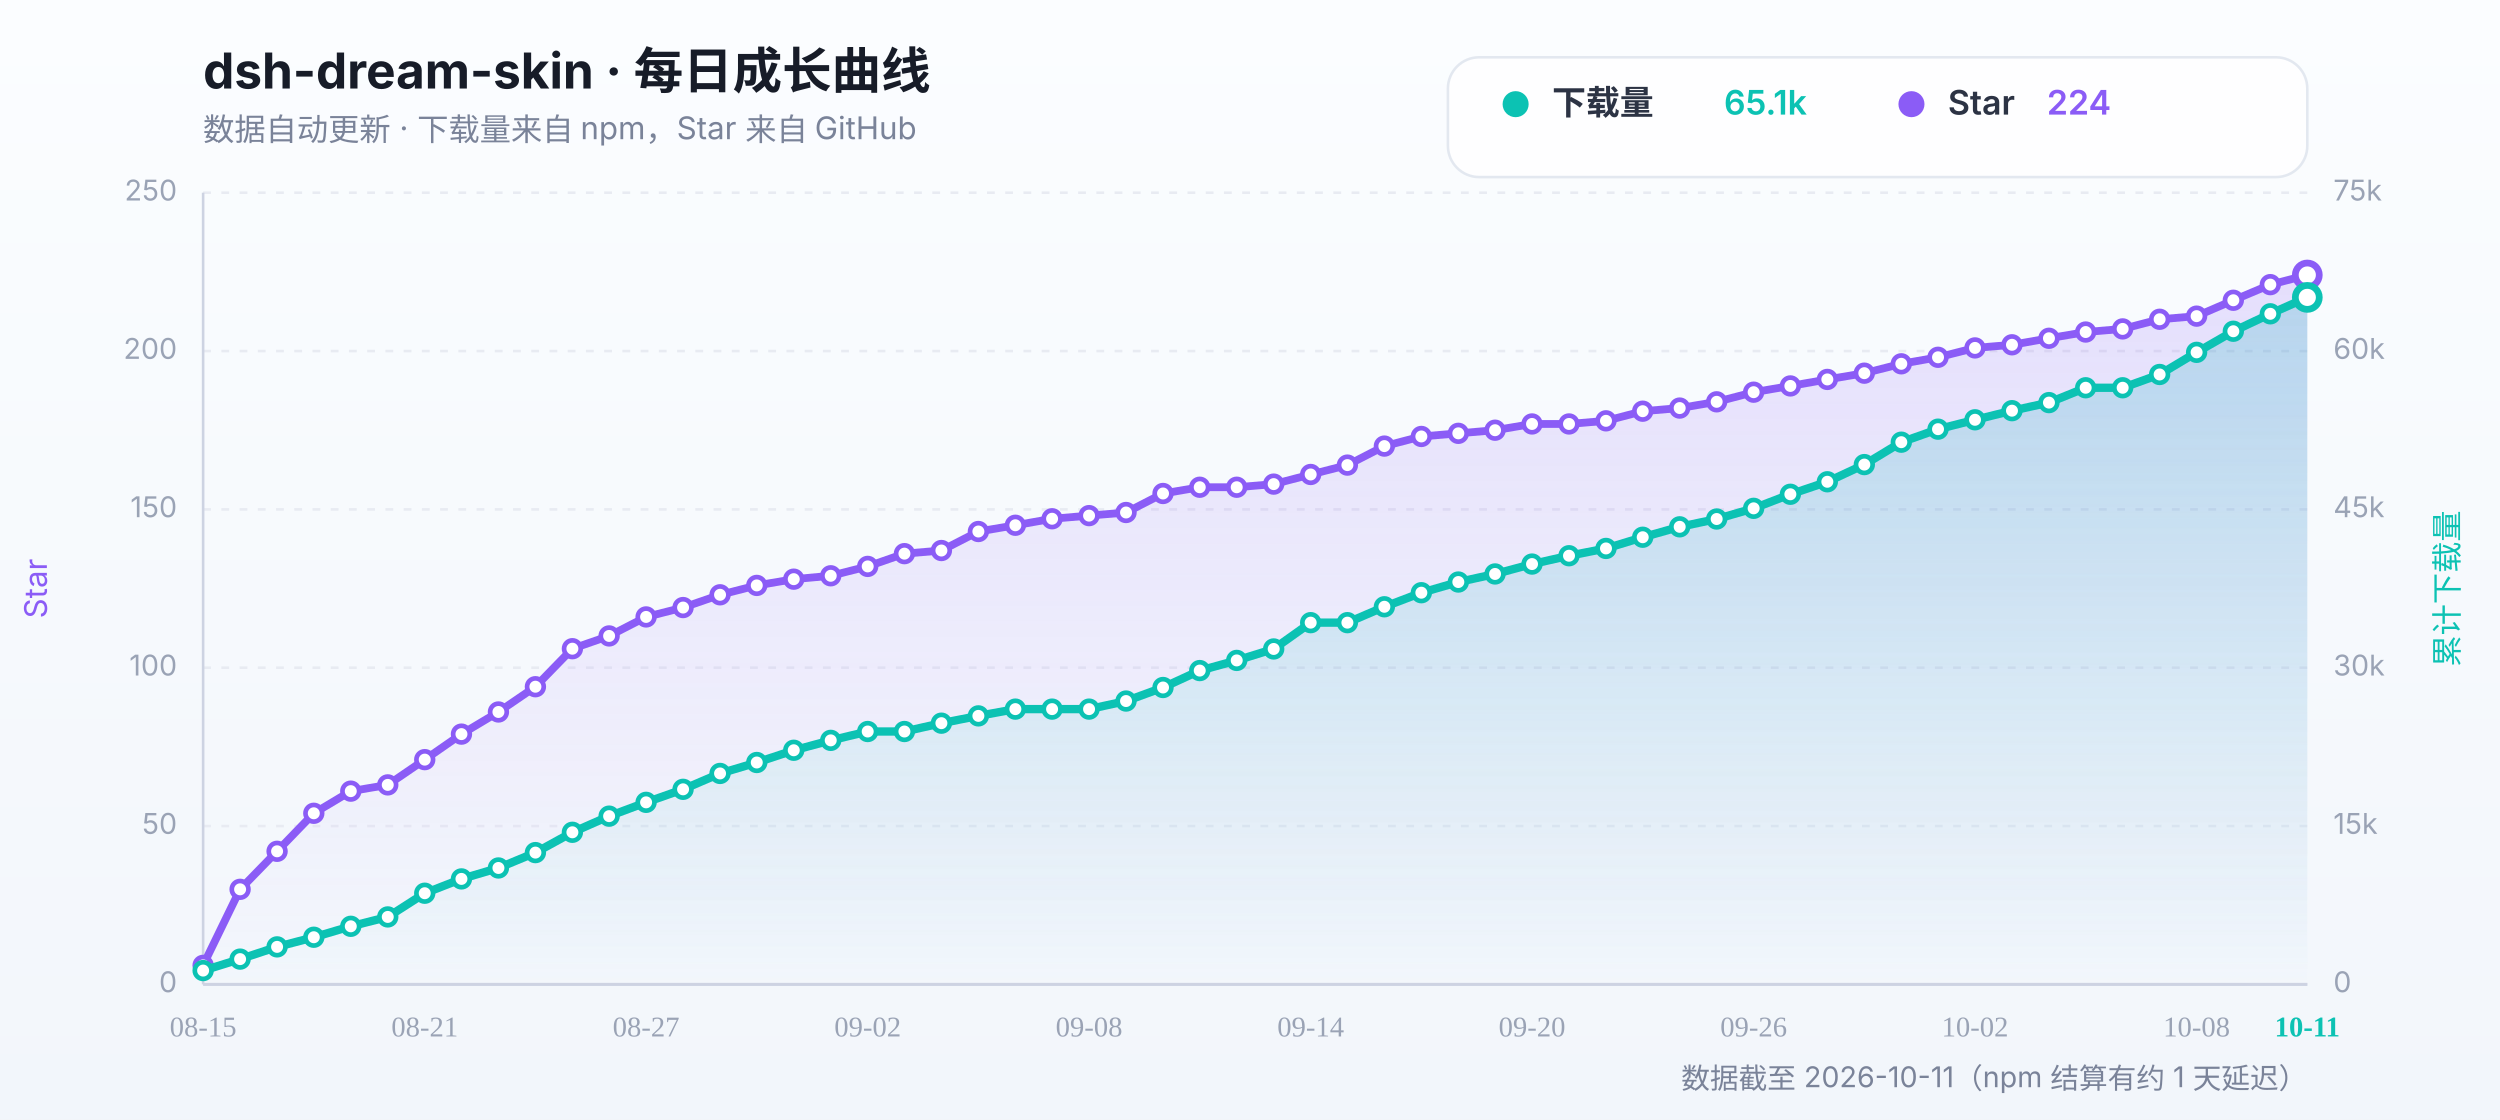
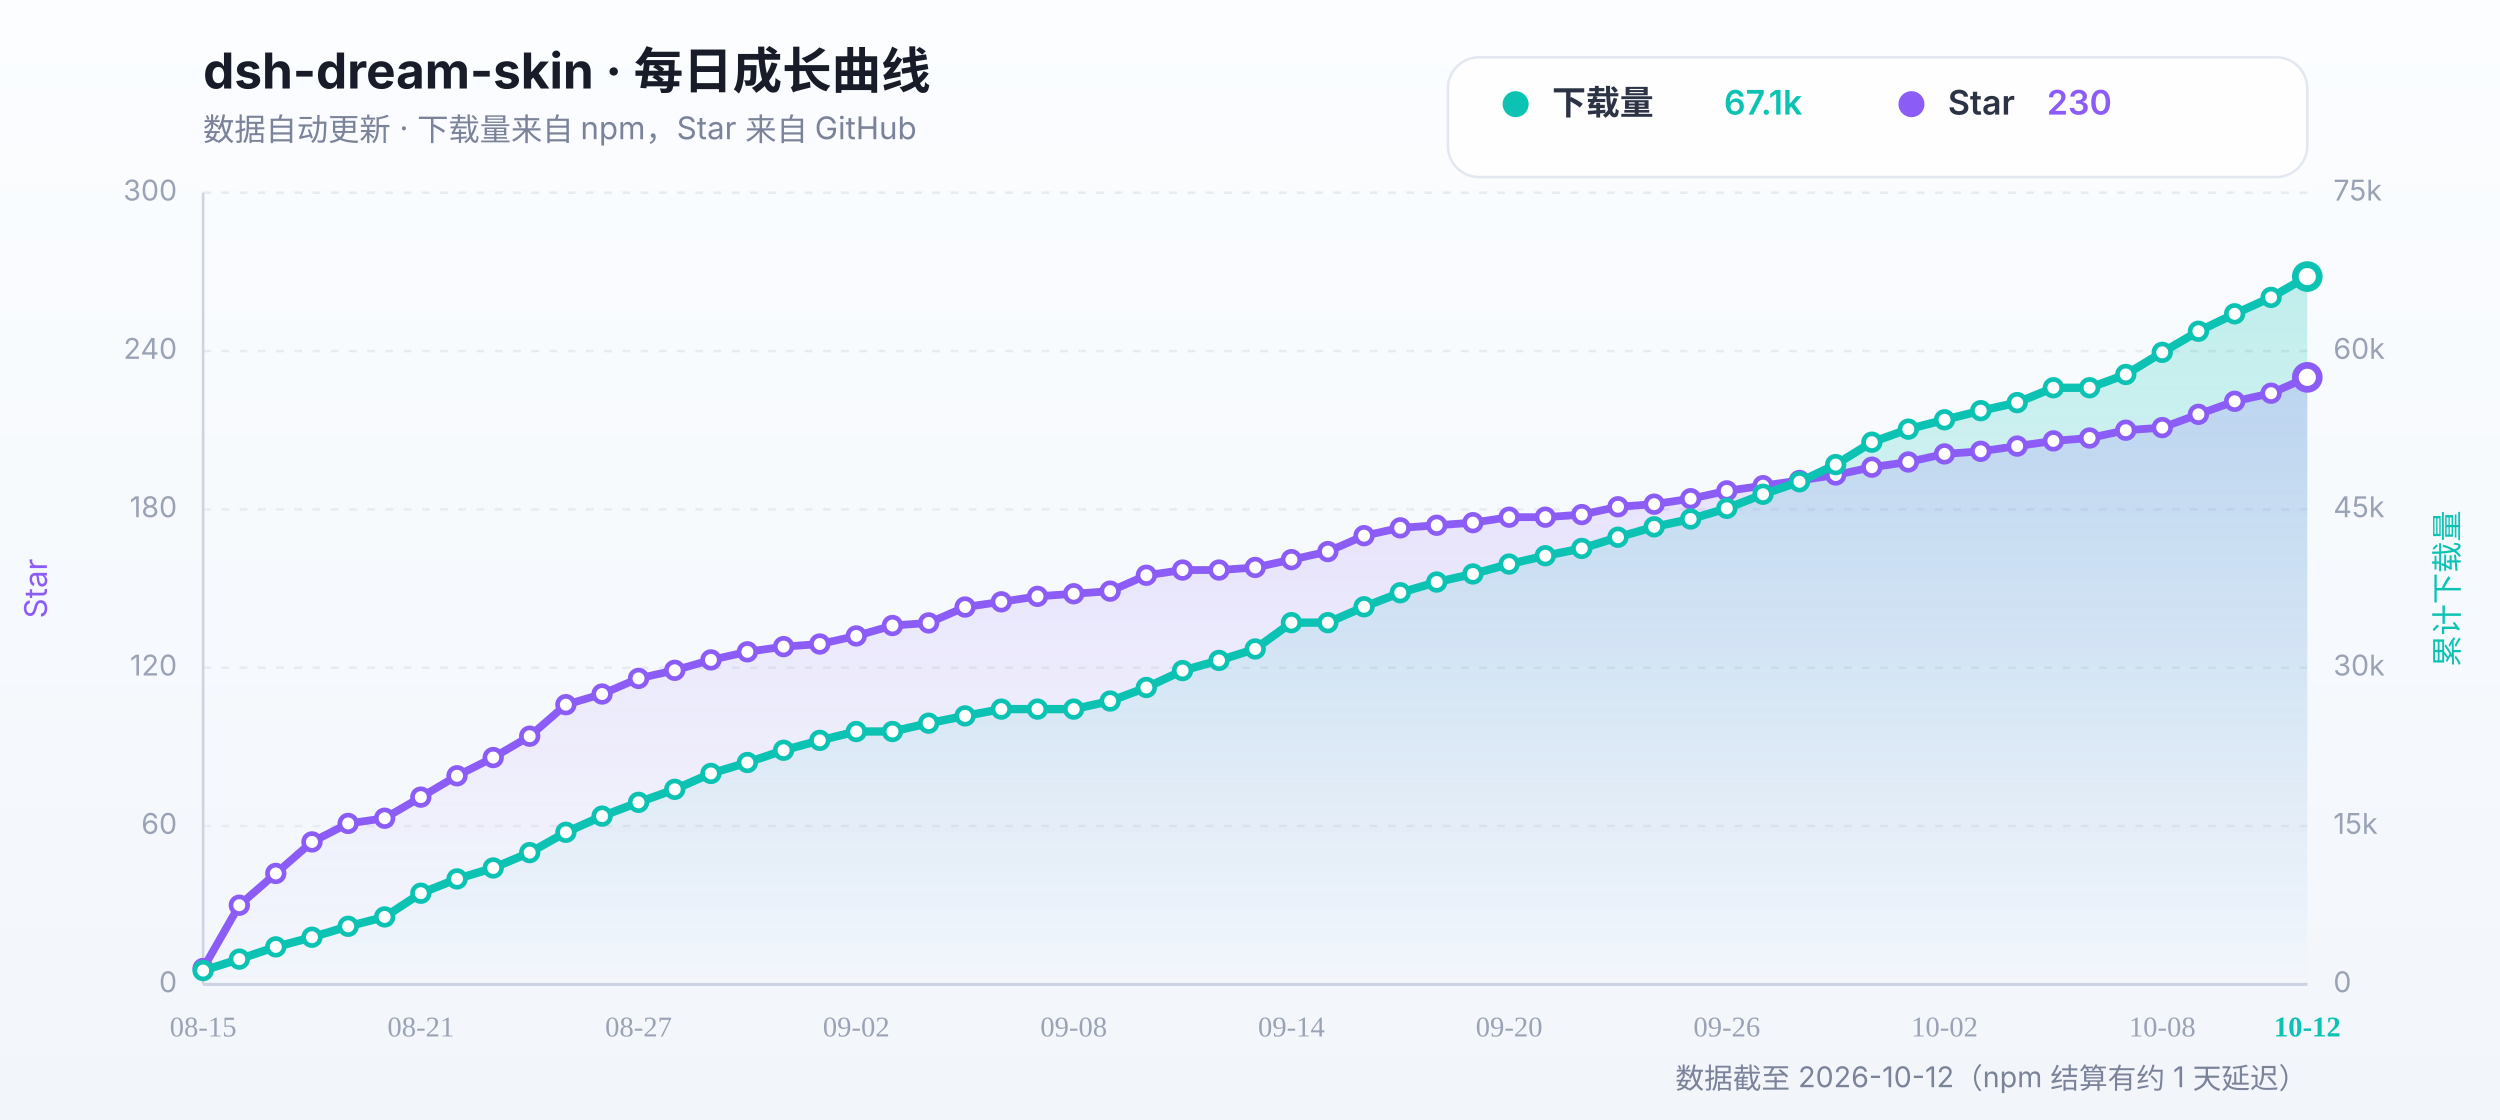
<svg xmlns="http://www.w3.org/2000/svg" width="960" height="430" viewBox="0 0 960 430" role="img" aria-label="dsh-dream-skin 每日 Star 与累计下载量双轴折线图">
  <defs>
    <linearGradient id="gradDl" x1="0" y1="0" x2="0" y2="1">
      <stop offset="0%" stop-color="#0cc2b3" stop-opacity="0.24" />
      <stop offset="100%" stop-color="#0cc2b3" stop-opacity="0" />
    </linearGradient>
    <linearGradient id="gradSt" x1="0" y1="0" x2="0" y2="1">
      <stop offset="0%" stop-color="#8b5cf6" stop-opacity="0.18" />
      <stop offset="100%" stop-color="#8b5cf6" stop-opacity="0" />
    </linearGradient>
    <linearGradient id="bgGrad" x1="0" y1="0" x2="0" y2="1">
      <stop offset="0%" stop-color="#fbfdff" />
      <stop offset="100%" stop-color="#f2f6fb" />
    </linearGradient>
  </defs>
  <rect width="960" height="430" fill="url(#bgGrad)" />
  <g font-family="system-ui,-apple-system,'Segoe UI',sans-serif">
    <text x="18" y="226" font-size="12" fill="#8b5cf6" transform="rotate(-90 18 226)" text-anchor="middle">Star</text>
    <text x="944" y="226" font-size="12" fill="#0cc2b3" transform="rotate(-90 944 226)" text-anchor="middle">累计下载量</text>
  </g>
  <text x="78" y="34" font-size="19" font-weight="700" fill="#171c28" font-family="system-ui,-apple-system,'Segoe UI',sans-serif">dsh-dream-skin · 每日成长曲线</text>
  <text x="78" y="54" font-size="12" fill="#7a8399" font-family="system-ui,-apple-system,'Segoe UI',sans-serif">数据自动更新 · 下载量来自 npm，Star 来自 GitHub</text>
  <g font-family="system-ui,-apple-system,'Segoe UI',sans-serif">
    <rect x="556" y="22" width="330" height="46" rx="12" fill="#ffffff" fill-opacity="0.72" stroke="#e3e8f0" stroke-width="1" />
    <circle cx="582" cy="40" r="5" fill="#0cc2b3" />
    <text x="596" y="44" font-size="13" font-weight="600" fill="#2c3344">下载量</text>
-     <text x="662" y="44" font-size="13" font-weight="600" fill="#0cc2b3">65.1k</text>
+     <text x="662" y="44" font-size="13" font-weight="600" fill="#0cc2b3">67.1k</text>
    <circle cx="734" cy="40" r="5" fill="#8b5cf6" />
    <text x="748" y="44" font-size="13" font-weight="600" fill="#2c3344">Star</text>
-     <text x="786" y="44" font-size="13" font-weight="600" fill="#8b5cf6">224</text>
+     <text x="786" y="44" font-size="13" font-weight="600" fill="#8b5cf6">230</text>
  </g>
  <line x1="78" y1="378.0" x2="886" y2="378.0" stroke="#d3d9e8" stroke-width="1.2" />
  <line x1="78" y1="317.2" x2="886" y2="317.2" stroke="#e8ebf2" stroke-width="1" stroke-dasharray="3 4" />
  <line x1="78" y1="256.4" x2="886" y2="256.4" stroke="#e8ebf2" stroke-width="1" stroke-dasharray="3 4" />
  <line x1="78" y1="195.6" x2="886" y2="195.6" stroke="#e8ebf2" stroke-width="1" stroke-dasharray="3 4" />
  <line x1="78" y1="134.8" x2="886" y2="134.8" stroke="#e8ebf2" stroke-width="1" stroke-dasharray="3 4" />
  <line x1="78" y1="74.0" x2="886" y2="74.0" stroke="#e8ebf2" stroke-width="1" stroke-dasharray="3 4" />
  <g font-family="system-ui,-apple-system,'Segoe UI',sans-serif">
    <text x="68" y="381.0" text-anchor="end" font-size="11" fill="#9aa3b5">0</text>
-     <text x="68" y="320.2" text-anchor="end" font-size="11" fill="#9aa3b5">50</text>
-     <text x="68" y="259.4" text-anchor="end" font-size="11" fill="#9aa3b5">100</text>
-     <text x="68" y="198.6" text-anchor="end" font-size="11" fill="#9aa3b5">150</text>
-     <text x="68" y="137.8" text-anchor="end" font-size="11" fill="#9aa3b5">200</text>
-     <text x="68" y="77.0" text-anchor="end" font-size="11" fill="#9aa3b5">250</text>
+     <text x="68" y="320.2" text-anchor="end" font-size="11" fill="#9aa3b5">60</text>
+     <text x="68" y="259.4" text-anchor="end" font-size="11" fill="#9aa3b5">120</text>
+     <text x="68" y="198.6" text-anchor="end" font-size="11" fill="#9aa3b5">180</text>
+     <text x="68" y="137.8" text-anchor="end" font-size="11" fill="#9aa3b5">240</text>
+     <text x="68" y="77.0" text-anchor="end" font-size="11" fill="#9aa3b5">300</text>
    <text x="896" y="381.0" text-anchor="start" font-size="11" fill="#9aa3b5">0</text>
    <text x="896" y="320.2" text-anchor="start" font-size="11" fill="#9aa3b5">15k</text>
    <text x="896" y="259.4" text-anchor="start" font-size="11" fill="#9aa3b5">30k</text>
    <text x="896" y="198.6" text-anchor="start" font-size="11" fill="#9aa3b5">45k</text>
    <text x="896" y="137.8" text-anchor="start" font-size="11" fill="#9aa3b5">60k</text>
    <text x="896" y="77.0" text-anchor="start" font-size="11" fill="#9aa3b5">75k</text>
  </g>
  <line x1="78" y1="74" x2="78" y2="378" stroke="#cdd3e2" stroke-width="1" />
  <line x1="78" y1="378" x2="886" y2="378" stroke="#cdd3e2" stroke-width="1" />
-   <path d="M 78.0 378.0 L 78.0 372.7 L 92.2 368.3 L 106.4 363.6 L 120.5 359.9 L 134.7 355.7 L 148.9 352.1 L 163.1 343.0 L 177.2 337.5 L 191.4 333.3 L 205.6 327.4 L 219.8 319.6 L 233.9 313.4 L 248.1 308.1 L 262.3 303.1 L 276.5 297.0 L 290.6 292.8 L 304.8 288.1 L 319.0 284.3 L 333.2 280.9 L 347.3 280.9 L 361.5 277.7 L 375.7 274.9 L 389.9 272.3 L 404.0 272.3 L 418.2 272.3 L 432.4 269.2 L 446.6 264.0 L 460.7 257.5 L 474.9 253.6 L 489.1 249.2 L 503.3 239.1 L 517.4 239.1 L 531.6 233.0 L 545.8 227.6 L 560.0 223.5 L 574.1 220.4 L 588.3 216.6 L 602.5 213.4 L 616.7 210.6 L 630.8 206.3 L 645.0 202.3 L 659.2 199.3 L 673.4 195.2 L 687.5 189.8 L 701.7 185.0 L 715.9 178.4 L 730.1 169.8 L 744.2 164.8 L 758.4 161.2 L 772.6 157.7 L 786.8 154.6 L 800.9 148.9 L 815.1 148.9 L 829.3 143.8 L 843.5 135.3 L 857.6 127.2 L 871.8 120.5 L 886.0 114.2 L 886.0 378.0 Z" fill="url(#gradDl)" stroke="none" />
-   <path d="M 78.0 378.0 L 78.0 370.7 L 92.2 341.5 L 106.4 326.9 L 120.5 312.3 L 134.7 303.8 L 148.9 301.4 L 163.1 291.7 L 177.2 281.9 L 191.4 273.4 L 205.6 263.7 L 219.8 249.1 L 233.9 244.2 L 248.1 236.9 L 262.3 233.3 L 276.5 228.4 L 290.6 224.8 L 304.8 222.4 L 319.0 221.1 L 333.2 217.5 L 347.3 212.6 L 361.5 211.4 L 375.7 204.1 L 389.9 201.7 L 404.0 199.2 L 418.2 198.0 L 432.4 196.8 L 446.6 189.5 L 460.7 187.1 L 474.9 187.1 L 489.1 185.9 L 503.3 182.2 L 517.4 178.6 L 531.6 171.3 L 545.8 167.6 L 560.0 166.4 L 574.1 165.2 L 588.3 162.8 L 602.5 162.8 L 616.7 161.6 L 630.8 157.9 L 645.0 156.7 L 659.2 154.3 L 673.4 150.6 L 687.5 148.2 L 701.7 145.7 L 715.9 143.3 L 730.1 139.7 L 744.2 137.2 L 758.4 133.6 L 772.6 132.4 L 786.8 129.9 L 800.9 127.5 L 815.1 126.3 L 829.3 122.6 L 843.5 121.4 L 857.6 115.3 L 871.8 109.3 L 886.0 105.6 L 886.0 378.0 Z" fill="url(#gradSt)" stroke="none" />
-   <polyline points="78.0,370.7 92.2,341.5 106.4,326.9 120.5,312.3 134.7,303.8 148.9,301.4 163.1,291.7 177.2,281.9 191.4,273.4 205.6,263.7 219.8,249.1 233.9,244.2 248.1,236.9 262.3,233.3 276.5,228.4 290.6,224.8 304.8,222.4 319.0,221.1 333.2,217.5 347.3,212.6 361.5,211.4 375.7,204.1 389.9,201.7 404.0,199.2 418.2,198.0 432.4,196.8 446.6,189.5 460.7,187.1 474.9,187.1 489.1,185.9 503.3,182.2 517.4,178.6 531.6,171.3 545.8,167.6 560.0,166.4 574.1,165.2 588.3,162.8 602.5,162.8 616.7,161.6 630.8,157.9 645.0,156.7 659.2,154.3 673.4,150.6 687.5,148.2 701.7,145.7 715.9,143.3 730.1,139.7 744.2,137.2 758.4,133.6 772.6,132.4 786.8,129.9 800.9,127.5 815.1,126.3 829.3,122.6 843.5,121.4 857.6,115.3 871.8,109.3 886.0,105.6" fill="none" stroke="#8b5cf6" stroke-width="3" stroke-linecap="round" stroke-linejoin="round" />
-   <circle cx="78.0" cy="370.7" r="3.2" fill="#ffffff" stroke="#8b5cf6" stroke-width="1.8" />
-   <circle cx="92.2" cy="341.5" r="3.2" fill="#ffffff" stroke="#8b5cf6" stroke-width="1.8" />
-   <circle cx="106.4" cy="326.9" r="3.2" fill="#ffffff" stroke="#8b5cf6" stroke-width="1.8" />
-   <circle cx="120.5" cy="312.3" r="3.2" fill="#ffffff" stroke="#8b5cf6" stroke-width="1.8" />
-   <circle cx="134.7" cy="303.8" r="3.2" fill="#ffffff" stroke="#8b5cf6" stroke-width="1.8" />
-   <circle cx="148.9" cy="301.4" r="3.2" fill="#ffffff" stroke="#8b5cf6" stroke-width="1.8" />
-   <circle cx="163.1" cy="291.7" r="3.2" fill="#ffffff" stroke="#8b5cf6" stroke-width="1.8" />
-   <circle cx="177.2" cy="281.9" r="3.2" fill="#ffffff" stroke="#8b5cf6" stroke-width="1.8" />
-   <circle cx="191.4" cy="273.4" r="3.2" fill="#ffffff" stroke="#8b5cf6" stroke-width="1.8" />
-   <circle cx="205.6" cy="263.7" r="3.2" fill="#ffffff" stroke="#8b5cf6" stroke-width="1.8" />
-   <circle cx="219.8" cy="249.1" r="3.2" fill="#ffffff" stroke="#8b5cf6" stroke-width="1.8" />
-   <circle cx="233.9" cy="244.2" r="3.2" fill="#ffffff" stroke="#8b5cf6" stroke-width="1.8" />
-   <circle cx="248.1" cy="236.9" r="3.2" fill="#ffffff" stroke="#8b5cf6" stroke-width="1.8" />
-   <circle cx="262.3" cy="233.3" r="3.2" fill="#ffffff" stroke="#8b5cf6" stroke-width="1.8" />
-   <circle cx="276.5" cy="228.4" r="3.2" fill="#ffffff" stroke="#8b5cf6" stroke-width="1.8" />
-   <circle cx="290.6" cy="224.8" r="3.2" fill="#ffffff" stroke="#8b5cf6" stroke-width="1.8" />
-   <circle cx="304.8" cy="222.4" r="3.2" fill="#ffffff" stroke="#8b5cf6" stroke-width="1.8" />
-   <circle cx="319.0" cy="221.1" r="3.2" fill="#ffffff" stroke="#8b5cf6" stroke-width="1.8" />
-   <circle cx="333.2" cy="217.5" r="3.2" fill="#ffffff" stroke="#8b5cf6" stroke-width="1.8" />
-   <circle cx="347.3" cy="212.6" r="3.2" fill="#ffffff" stroke="#8b5cf6" stroke-width="1.8" />
-   <circle cx="361.5" cy="211.4" r="3.2" fill="#ffffff" stroke="#8b5cf6" stroke-width="1.8" />
-   <circle cx="375.7" cy="204.1" r="3.2" fill="#ffffff" stroke="#8b5cf6" stroke-width="1.8" />
-   <circle cx="389.9" cy="201.7" r="3.2" fill="#ffffff" stroke="#8b5cf6" stroke-width="1.8" />
-   <circle cx="404.0" cy="199.2" r="3.2" fill="#ffffff" stroke="#8b5cf6" stroke-width="1.8" />
-   <circle cx="418.2" cy="198.0" r="3.2" fill="#ffffff" stroke="#8b5cf6" stroke-width="1.8" />
-   <circle cx="432.4" cy="196.8" r="3.2" fill="#ffffff" stroke="#8b5cf6" stroke-width="1.8" />
-   <circle cx="446.6" cy="189.5" r="3.2" fill="#ffffff" stroke="#8b5cf6" stroke-width="1.8" />
-   <circle cx="460.7" cy="187.1" r="3.2" fill="#ffffff" stroke="#8b5cf6" stroke-width="1.8" />
-   <circle cx="474.9" cy="187.1" r="3.2" fill="#ffffff" stroke="#8b5cf6" stroke-width="1.8" />
-   <circle cx="489.1" cy="185.9" r="3.2" fill="#ffffff" stroke="#8b5cf6" stroke-width="1.8" />
-   <circle cx="503.3" cy="182.2" r="3.2" fill="#ffffff" stroke="#8b5cf6" stroke-width="1.8" />
-   <circle cx="517.4" cy="178.6" r="3.2" fill="#ffffff" stroke="#8b5cf6" stroke-width="1.8" />
-   <circle cx="531.6" cy="171.3" r="3.2" fill="#ffffff" stroke="#8b5cf6" stroke-width="1.8" />
-   <circle cx="545.8" cy="167.6" r="3.2" fill="#ffffff" stroke="#8b5cf6" stroke-width="1.8" />
-   <circle cx="560.0" cy="166.4" r="3.2" fill="#ffffff" stroke="#8b5cf6" stroke-width="1.8" />
-   <circle cx="574.1" cy="165.2" r="3.2" fill="#ffffff" stroke="#8b5cf6" stroke-width="1.8" />
-   <circle cx="588.3" cy="162.8" r="3.2" fill="#ffffff" stroke="#8b5cf6" stroke-width="1.8" />
-   <circle cx="602.5" cy="162.8" r="3.2" fill="#ffffff" stroke="#8b5cf6" stroke-width="1.8" />
-   <circle cx="616.7" cy="161.6" r="3.2" fill="#ffffff" stroke="#8b5cf6" stroke-width="1.8" />
-   <circle cx="630.8" cy="157.9" r="3.2" fill="#ffffff" stroke="#8b5cf6" stroke-width="1.8" />
-   <circle cx="645.0" cy="156.7" r="3.2" fill="#ffffff" stroke="#8b5cf6" stroke-width="1.8" />
-   <circle cx="659.2" cy="154.3" r="3.2" fill="#ffffff" stroke="#8b5cf6" stroke-width="1.8" />
-   <circle cx="673.4" cy="150.6" r="3.2" fill="#ffffff" stroke="#8b5cf6" stroke-width="1.8" />
-   <circle cx="687.5" cy="148.2" r="3.2" fill="#ffffff" stroke="#8b5cf6" stroke-width="1.8" />
-   <circle cx="701.7" cy="145.7" r="3.2" fill="#ffffff" stroke="#8b5cf6" stroke-width="1.8" />
-   <circle cx="715.9" cy="143.3" r="3.2" fill="#ffffff" stroke="#8b5cf6" stroke-width="1.8" />
-   <circle cx="730.1" cy="139.7" r="3.2" fill="#ffffff" stroke="#8b5cf6" stroke-width="1.8" />
-   <circle cx="744.2" cy="137.2" r="3.2" fill="#ffffff" stroke="#8b5cf6" stroke-width="1.8" />
-   <circle cx="758.4" cy="133.6" r="3.2" fill="#ffffff" stroke="#8b5cf6" stroke-width="1.8" />
-   <circle cx="772.6" cy="132.4" r="3.2" fill="#ffffff" stroke="#8b5cf6" stroke-width="1.8" />
-   <circle cx="786.8" cy="129.9" r="3.2" fill="#ffffff" stroke="#8b5cf6" stroke-width="1.8" />
-   <circle cx="800.9" cy="127.5" r="3.2" fill="#ffffff" stroke="#8b5cf6" stroke-width="1.8" />
-   <circle cx="815.1" cy="126.3" r="3.2" fill="#ffffff" stroke="#8b5cf6" stroke-width="1.8" />
-   <circle cx="829.3" cy="122.6" r="3.2" fill="#ffffff" stroke="#8b5cf6" stroke-width="1.8" />
-   <circle cx="843.5" cy="121.4" r="3.2" fill="#ffffff" stroke="#8b5cf6" stroke-width="1.8" />
-   <circle cx="857.6" cy="115.3" r="3.2" fill="#ffffff" stroke="#8b5cf6" stroke-width="1.8" />
-   <circle cx="871.8" cy="109.3" r="3.2" fill="#ffffff" stroke="#8b5cf6" stroke-width="1.8" />
-   <circle cx="886.0" cy="105.6" r="4.6" fill="#ffffff" stroke="#8b5cf6" stroke-width="2.6" />
-   <polyline points="78.0,372.7 92.2,368.3 106.4,363.6 120.5,359.9 134.7,355.7 148.9,352.1 163.1,343.0 177.2,337.5 191.4,333.3 205.6,327.4 219.8,319.6 233.9,313.4 248.1,308.1 262.3,303.1 276.5,297.0 290.6,292.8 304.8,288.1 319.0,284.3 333.2,280.9 347.3,280.9 361.5,277.7 375.7,274.9 389.9,272.3 404.0,272.3 418.2,272.3 432.4,269.2 446.6,264.0 460.7,257.5 474.9,253.6 489.1,249.2 503.3,239.1 517.4,239.1 531.6,233.0 545.8,227.6 560.0,223.5 574.1,220.4 588.3,216.6 602.5,213.4 616.7,210.6 630.8,206.3 645.0,202.3 659.2,199.3 673.4,195.2 687.5,189.8 701.7,185.0 715.9,178.4 730.1,169.8 744.2,164.8 758.4,161.2 772.6,157.7 786.8,154.6 800.9,148.9 815.1,148.9 829.3,143.8 843.5,135.3 857.6,127.2 871.8,120.5 886.0,114.2" fill="none" stroke="#0cc2b3" stroke-width="3.2" stroke-linecap="round" stroke-linejoin="round" />
+   <path d="M 78.0 378.0 L 78.0 372.7 L 91.9 368.3 L 105.9 363.6 L 119.8 359.9 L 133.7 355.7 L 147.7 352.1 L 161.6 343.0 L 175.5 337.5 L 189.4 333.3 L 203.4 327.4 L 217.3 319.6 L 231.2 313.4 L 245.2 308.1 L 259.1 303.1 L 273.0 297.0 L 287.0 292.8 L 300.9 288.1 L 314.8 284.3 L 328.8 280.9 L 342.7 280.9 L 356.6 277.7 L 370.6 274.9 L 384.5 272.3 L 398.4 272.3 L 412.3 272.3 L 426.3 269.2 L 440.2 264.0 L 454.1 257.5 L 468.1 253.6 L 482.0 249.2 L 495.9 239.1 L 509.9 239.1 L 523.8 233.0 L 537.7 227.6 L 551.7 223.5 L 565.6 220.4 L 579.5 216.6 L 593.4 213.4 L 607.4 210.6 L 621.3 206.3 L 635.2 202.3 L 649.2 199.3 L 663.1 195.2 L 677.0 189.8 L 691.0 185.0 L 704.9 178.4 L 718.8 169.8 L 732.8 164.8 L 746.7 161.2 L 760.6 157.7 L 774.6 154.6 L 788.5 148.9 L 802.4 148.9 L 816.3 143.8 L 830.3 135.3 L 844.2 127.2 L 858.1 120.5 L 872.1 114.2 L 886.0 106.2 L 886.0 378.0 Z" fill="url(#gradDl)" stroke="none" />
+   <path d="M 78.0 378.0 L 78.0 371.9 L 91.9 347.6 L 105.9 335.4 L 119.8 323.3 L 133.7 316.2 L 147.7 314.2 L 161.6 306.1 L 175.5 297.9 L 189.4 290.9 L 203.4 282.7 L 217.3 270.6 L 231.2 266.5 L 245.2 260.5 L 259.1 257.4 L 273.0 253.4 L 287.0 250.3 L 300.9 248.3 L 314.8 247.3 L 328.8 244.2 L 342.7 240.2 L 356.6 239.2 L 370.6 233.1 L 384.5 231.1 L 398.4 229.0 L 412.3 228.0 L 426.3 227.0 L 440.2 220.9 L 454.1 218.9 L 468.1 218.9 L 482.0 217.9 L 495.9 214.9 L 509.9 211.8 L 523.8 205.7 L 537.7 202.7 L 551.7 201.7 L 565.6 200.7 L 579.5 198.6 L 593.4 198.6 L 607.4 197.6 L 621.3 194.6 L 635.2 193.6 L 649.2 191.5 L 663.1 188.5 L 677.0 186.5 L 691.0 184.5 L 704.9 182.4 L 718.8 179.4 L 732.8 177.4 L 746.7 174.3 L 760.6 173.3 L 774.6 171.3 L 788.5 169.3 L 802.4 168.2 L 816.3 165.2 L 830.3 164.2 L 844.2 159.1 L 858.1 154.1 L 872.1 151.0 L 886.0 144.9 L 886.0 378.0 Z" fill="url(#gradSt)" stroke="none" />
+   <polyline points="78.0,371.9 91.9,347.6 105.9,335.4 119.8,323.3 133.7,316.2 147.7,314.2 161.6,306.1 175.5,297.9 189.4,290.9 203.4,282.7 217.3,270.6 231.2,266.5 245.2,260.5 259.1,257.4 273.0,253.4 287.0,250.3 300.9,248.3 314.8,247.3 328.8,244.2 342.7,240.2 356.6,239.2 370.6,233.1 384.5,231.1 398.4,229.0 412.3,228.0 426.3,227.0 440.2,220.9 454.1,218.9 468.1,218.9 482.0,217.9 495.9,214.9 509.9,211.8 523.8,205.7 537.7,202.7 551.7,201.7 565.6,200.7 579.5,198.6 593.4,198.6 607.4,197.6 621.3,194.6 635.2,193.6 649.2,191.5 663.1,188.5 677.0,186.5 691.0,184.5 704.9,182.4 718.8,179.4 732.8,177.4 746.7,174.3 760.6,173.3 774.6,171.3 788.5,169.3 802.4,168.2 816.3,165.2 830.3,164.2 844.2,159.1 858.1,154.1 872.1,151.0 886.0,144.9" fill="none" stroke="#8b5cf6" stroke-width="3" stroke-linecap="round" stroke-linejoin="round" />
+   <circle cx="78.0" cy="371.9" r="3.2" fill="#ffffff" stroke="#8b5cf6" stroke-width="1.8" />
+   <circle cx="91.9" cy="347.6" r="3.2" fill="#ffffff" stroke="#8b5cf6" stroke-width="1.8" />
+   <circle cx="105.9" cy="335.4" r="3.2" fill="#ffffff" stroke="#8b5cf6" stroke-width="1.8" />
+   <circle cx="119.8" cy="323.3" r="3.2" fill="#ffffff" stroke="#8b5cf6" stroke-width="1.8" />
+   <circle cx="133.7" cy="316.2" r="3.2" fill="#ffffff" stroke="#8b5cf6" stroke-width="1.8" />
+   <circle cx="147.7" cy="314.2" r="3.2" fill="#ffffff" stroke="#8b5cf6" stroke-width="1.8" />
+   <circle cx="161.6" cy="306.1" r="3.2" fill="#ffffff" stroke="#8b5cf6" stroke-width="1.8" />
+   <circle cx="175.5" cy="297.9" r="3.2" fill="#ffffff" stroke="#8b5cf6" stroke-width="1.8" />
+   <circle cx="189.4" cy="290.9" r="3.2" fill="#ffffff" stroke="#8b5cf6" stroke-width="1.8" />
+   <circle cx="203.4" cy="282.7" r="3.2" fill="#ffffff" stroke="#8b5cf6" stroke-width="1.8" />
+   <circle cx="217.3" cy="270.6" r="3.2" fill="#ffffff" stroke="#8b5cf6" stroke-width="1.8" />
+   <circle cx="231.2" cy="266.5" r="3.2" fill="#ffffff" stroke="#8b5cf6" stroke-width="1.8" />
+   <circle cx="245.2" cy="260.5" r="3.2" fill="#ffffff" stroke="#8b5cf6" stroke-width="1.8" />
+   <circle cx="259.1" cy="257.4" r="3.2" fill="#ffffff" stroke="#8b5cf6" stroke-width="1.8" />
+   <circle cx="273.0" cy="253.4" r="3.2" fill="#ffffff" stroke="#8b5cf6" stroke-width="1.8" />
+   <circle cx="287.0" cy="250.3" r="3.2" fill="#ffffff" stroke="#8b5cf6" stroke-width="1.8" />
+   <circle cx="300.9" cy="248.3" r="3.2" fill="#ffffff" stroke="#8b5cf6" stroke-width="1.8" />
+   <circle cx="314.8" cy="247.3" r="3.2" fill="#ffffff" stroke="#8b5cf6" stroke-width="1.8" />
+   <circle cx="328.8" cy="244.2" r="3.2" fill="#ffffff" stroke="#8b5cf6" stroke-width="1.8" />
+   <circle cx="342.7" cy="240.2" r="3.2" fill="#ffffff" stroke="#8b5cf6" stroke-width="1.8" />
+   <circle cx="356.6" cy="239.2" r="3.2" fill="#ffffff" stroke="#8b5cf6" stroke-width="1.8" />
+   <circle cx="370.6" cy="233.1" r="3.2" fill="#ffffff" stroke="#8b5cf6" stroke-width="1.8" />
+   <circle cx="384.5" cy="231.1" r="3.2" fill="#ffffff" stroke="#8b5cf6" stroke-width="1.8" />
+   <circle cx="398.4" cy="229.0" r="3.2" fill="#ffffff" stroke="#8b5cf6" stroke-width="1.8" />
+   <circle cx="412.3" cy="228.0" r="3.2" fill="#ffffff" stroke="#8b5cf6" stroke-width="1.8" />
+   <circle cx="426.3" cy="227.0" r="3.2" fill="#ffffff" stroke="#8b5cf6" stroke-width="1.8" />
+   <circle cx="440.2" cy="220.9" r="3.2" fill="#ffffff" stroke="#8b5cf6" stroke-width="1.8" />
+   <circle cx="454.1" cy="218.9" r="3.2" fill="#ffffff" stroke="#8b5cf6" stroke-width="1.8" />
+   <circle cx="468.1" cy="218.9" r="3.2" fill="#ffffff" stroke="#8b5cf6" stroke-width="1.8" />
+   <circle cx="482.0" cy="217.9" r="3.2" fill="#ffffff" stroke="#8b5cf6" stroke-width="1.8" />
+   <circle cx="495.9" cy="214.9" r="3.2" fill="#ffffff" stroke="#8b5cf6" stroke-width="1.8" />
+   <circle cx="509.9" cy="211.8" r="3.2" fill="#ffffff" stroke="#8b5cf6" stroke-width="1.8" />
+   <circle cx="523.8" cy="205.7" r="3.2" fill="#ffffff" stroke="#8b5cf6" stroke-width="1.8" />
+   <circle cx="537.7" cy="202.7" r="3.2" fill="#ffffff" stroke="#8b5cf6" stroke-width="1.8" />
+   <circle cx="551.7" cy="201.7" r="3.2" fill="#ffffff" stroke="#8b5cf6" stroke-width="1.8" />
+   <circle cx="565.6" cy="200.7" r="3.2" fill="#ffffff" stroke="#8b5cf6" stroke-width="1.8" />
+   <circle cx="579.5" cy="198.6" r="3.2" fill="#ffffff" stroke="#8b5cf6" stroke-width="1.8" />
+   <circle cx="593.4" cy="198.6" r="3.2" fill="#ffffff" stroke="#8b5cf6" stroke-width="1.8" />
+   <circle cx="607.4" cy="197.6" r="3.2" fill="#ffffff" stroke="#8b5cf6" stroke-width="1.8" />
+   <circle cx="621.3" cy="194.6" r="3.2" fill="#ffffff" stroke="#8b5cf6" stroke-width="1.8" />
+   <circle cx="635.2" cy="193.6" r="3.2" fill="#ffffff" stroke="#8b5cf6" stroke-width="1.8" />
+   <circle cx="649.2" cy="191.5" r="3.2" fill="#ffffff" stroke="#8b5cf6" stroke-width="1.8" />
+   <circle cx="663.1" cy="188.5" r="3.2" fill="#ffffff" stroke="#8b5cf6" stroke-width="1.8" />
+   <circle cx="677.0" cy="186.5" r="3.2" fill="#ffffff" stroke="#8b5cf6" stroke-width="1.8" />
+   <circle cx="691.0" cy="184.5" r="3.2" fill="#ffffff" stroke="#8b5cf6" stroke-width="1.8" />
+   <circle cx="704.9" cy="182.4" r="3.2" fill="#ffffff" stroke="#8b5cf6" stroke-width="1.8" />
+   <circle cx="718.8" cy="179.4" r="3.2" fill="#ffffff" stroke="#8b5cf6" stroke-width="1.8" />
+   <circle cx="732.8" cy="177.4" r="3.2" fill="#ffffff" stroke="#8b5cf6" stroke-width="1.8" />
+   <circle cx="746.7" cy="174.3" r="3.2" fill="#ffffff" stroke="#8b5cf6" stroke-width="1.8" />
+   <circle cx="760.6" cy="173.3" r="3.2" fill="#ffffff" stroke="#8b5cf6" stroke-width="1.8" />
+   <circle cx="774.6" cy="171.3" r="3.2" fill="#ffffff" stroke="#8b5cf6" stroke-width="1.8" />
+   <circle cx="788.5" cy="169.3" r="3.2" fill="#ffffff" stroke="#8b5cf6" stroke-width="1.8" />
+   <circle cx="802.4" cy="168.2" r="3.2" fill="#ffffff" stroke="#8b5cf6" stroke-width="1.8" />
+   <circle cx="816.3" cy="165.2" r="3.2" fill="#ffffff" stroke="#8b5cf6" stroke-width="1.8" />
+   <circle cx="830.3" cy="164.2" r="3.2" fill="#ffffff" stroke="#8b5cf6" stroke-width="1.8" />
+   <circle cx="844.2" cy="159.1" r="3.2" fill="#ffffff" stroke="#8b5cf6" stroke-width="1.8" />
+   <circle cx="858.1" cy="154.1" r="3.2" fill="#ffffff" stroke="#8b5cf6" stroke-width="1.8" />
+   <circle cx="872.1" cy="151.0" r="3.2" fill="#ffffff" stroke="#8b5cf6" stroke-width="1.8" />
+   <circle cx="886.0" cy="144.9" r="4.6" fill="#ffffff" stroke="#8b5cf6" stroke-width="2.6" />
+   <polyline points="78.0,372.7 91.9,368.3 105.9,363.6 119.8,359.9 133.7,355.7 147.7,352.1 161.6,343.0 175.5,337.5 189.4,333.3 203.4,327.4 217.3,319.6 231.2,313.4 245.2,308.1 259.1,303.1 273.0,297.0 287.0,292.8 300.9,288.1 314.8,284.3 328.8,280.9 342.7,280.9 356.6,277.7 370.6,274.9 384.5,272.3 398.4,272.3 412.3,272.3 426.3,269.2 440.2,264.0 454.1,257.5 468.1,253.6 482.0,249.2 495.9,239.1 509.9,239.1 523.8,233.0 537.7,227.6 551.7,223.5 565.6,220.4 579.5,216.6 593.4,213.4 607.4,210.6 621.3,206.3 635.2,202.3 649.2,199.3 663.1,195.2 677.0,189.8 691.0,185.0 704.9,178.4 718.8,169.8 732.8,164.8 746.7,161.2 760.6,157.7 774.6,154.6 788.5,148.9 802.4,148.9 816.3,143.8 830.3,135.3 844.2,127.2 858.1,120.5 872.1,114.2 886.0,106.2" fill="none" stroke="#0cc2b3" stroke-width="3.2" stroke-linecap="round" stroke-linejoin="round" />
  <circle cx="78.0" cy="372.7" r="3.2" fill="#ffffff" stroke="#0cc2b3" stroke-width="1.8" />
-   <circle cx="92.2" cy="368.3" r="3.2" fill="#ffffff" stroke="#0cc2b3" stroke-width="1.8" />
-   <circle cx="106.4" cy="363.6" r="3.2" fill="#ffffff" stroke="#0cc2b3" stroke-width="1.8" />
-   <circle cx="120.5" cy="359.9" r="3.2" fill="#ffffff" stroke="#0cc2b3" stroke-width="1.8" />
-   <circle cx="134.7" cy="355.7" r="3.2" fill="#ffffff" stroke="#0cc2b3" stroke-width="1.8" />
-   <circle cx="148.9" cy="352.1" r="3.2" fill="#ffffff" stroke="#0cc2b3" stroke-width="1.8" />
-   <circle cx="163.1" cy="343.0" r="3.2" fill="#ffffff" stroke="#0cc2b3" stroke-width="1.8" />
-   <circle cx="177.2" cy="337.5" r="3.2" fill="#ffffff" stroke="#0cc2b3" stroke-width="1.8" />
-   <circle cx="191.4" cy="333.3" r="3.2" fill="#ffffff" stroke="#0cc2b3" stroke-width="1.8" />
-   <circle cx="205.6" cy="327.4" r="3.2" fill="#ffffff" stroke="#0cc2b3" stroke-width="1.8" />
-   <circle cx="219.8" cy="319.6" r="3.2" fill="#ffffff" stroke="#0cc2b3" stroke-width="1.8" />
-   <circle cx="233.9" cy="313.4" r="3.2" fill="#ffffff" stroke="#0cc2b3" stroke-width="1.8" />
-   <circle cx="248.1" cy="308.1" r="3.2" fill="#ffffff" stroke="#0cc2b3" stroke-width="1.8" />
-   <circle cx="262.3" cy="303.1" r="3.2" fill="#ffffff" stroke="#0cc2b3" stroke-width="1.8" />
-   <circle cx="276.5" cy="297.0" r="3.2" fill="#ffffff" stroke="#0cc2b3" stroke-width="1.8" />
-   <circle cx="290.6" cy="292.8" r="3.2" fill="#ffffff" stroke="#0cc2b3" stroke-width="1.8" />
-   <circle cx="304.8" cy="288.1" r="3.2" fill="#ffffff" stroke="#0cc2b3" stroke-width="1.8" />
-   <circle cx="319.0" cy="284.3" r="3.2" fill="#ffffff" stroke="#0cc2b3" stroke-width="1.8" />
-   <circle cx="333.2" cy="280.9" r="3.2" fill="#ffffff" stroke="#0cc2b3" stroke-width="1.8" />
-   <circle cx="347.3" cy="280.9" r="3.2" fill="#ffffff" stroke="#0cc2b3" stroke-width="1.8" />
-   <circle cx="361.5" cy="277.7" r="3.2" fill="#ffffff" stroke="#0cc2b3" stroke-width="1.8" />
-   <circle cx="375.7" cy="274.9" r="3.2" fill="#ffffff" stroke="#0cc2b3" stroke-width="1.8" />
-   <circle cx="389.9" cy="272.3" r="3.2" fill="#ffffff" stroke="#0cc2b3" stroke-width="1.8" />
-   <circle cx="404.0" cy="272.3" r="3.2" fill="#ffffff" stroke="#0cc2b3" stroke-width="1.8" />
-   <circle cx="418.2" cy="272.3" r="3.2" fill="#ffffff" stroke="#0cc2b3" stroke-width="1.8" />
-   <circle cx="432.4" cy="269.2" r="3.2" fill="#ffffff" stroke="#0cc2b3" stroke-width="1.8" />
-   <circle cx="446.6" cy="264.0" r="3.2" fill="#ffffff" stroke="#0cc2b3" stroke-width="1.8" />
-   <circle cx="460.7" cy="257.5" r="3.2" fill="#ffffff" stroke="#0cc2b3" stroke-width="1.8" />
-   <circle cx="474.9" cy="253.6" r="3.2" fill="#ffffff" stroke="#0cc2b3" stroke-width="1.8" />
-   <circle cx="489.1" cy="249.2" r="3.2" fill="#ffffff" stroke="#0cc2b3" stroke-width="1.8" />
-   <circle cx="503.3" cy="239.1" r="3.2" fill="#ffffff" stroke="#0cc2b3" stroke-width="1.8" />
-   <circle cx="517.4" cy="239.1" r="3.2" fill="#ffffff" stroke="#0cc2b3" stroke-width="1.8" />
-   <circle cx="531.6" cy="233.0" r="3.2" fill="#ffffff" stroke="#0cc2b3" stroke-width="1.8" />
-   <circle cx="545.8" cy="227.6" r="3.2" fill="#ffffff" stroke="#0cc2b3" stroke-width="1.8" />
-   <circle cx="560.0" cy="223.5" r="3.2" fill="#ffffff" stroke="#0cc2b3" stroke-width="1.8" />
-   <circle cx="574.1" cy="220.4" r="3.2" fill="#ffffff" stroke="#0cc2b3" stroke-width="1.8" />
-   <circle cx="588.3" cy="216.6" r="3.2" fill="#ffffff" stroke="#0cc2b3" stroke-width="1.8" />
-   <circle cx="602.5" cy="213.4" r="3.2" fill="#ffffff" stroke="#0cc2b3" stroke-width="1.8" />
-   <circle cx="616.7" cy="210.6" r="3.2" fill="#ffffff" stroke="#0cc2b3" stroke-width="1.8" />
-   <circle cx="630.8" cy="206.3" r="3.2" fill="#ffffff" stroke="#0cc2b3" stroke-width="1.8" />
-   <circle cx="645.0" cy="202.3" r="3.2" fill="#ffffff" stroke="#0cc2b3" stroke-width="1.8" />
-   <circle cx="659.2" cy="199.3" r="3.2" fill="#ffffff" stroke="#0cc2b3" stroke-width="1.8" />
-   <circle cx="673.4" cy="195.2" r="3.2" fill="#ffffff" stroke="#0cc2b3" stroke-width="1.8" />
-   <circle cx="687.5" cy="189.8" r="3.2" fill="#ffffff" stroke="#0cc2b3" stroke-width="1.8" />
-   <circle cx="701.7" cy="185.0" r="3.2" fill="#ffffff" stroke="#0cc2b3" stroke-width="1.8" />
-   <circle cx="715.9" cy="178.4" r="3.2" fill="#ffffff" stroke="#0cc2b3" stroke-width="1.8" />
-   <circle cx="730.1" cy="169.8" r="3.2" fill="#ffffff" stroke="#0cc2b3" stroke-width="1.8" />
-   <circle cx="744.2" cy="164.8" r="3.2" fill="#ffffff" stroke="#0cc2b3" stroke-width="1.8" />
-   <circle cx="758.4" cy="161.2" r="3.2" fill="#ffffff" stroke="#0cc2b3" stroke-width="1.8" />
-   <circle cx="772.6" cy="157.7" r="3.2" fill="#ffffff" stroke="#0cc2b3" stroke-width="1.8" />
-   <circle cx="786.8" cy="154.6" r="3.2" fill="#ffffff" stroke="#0cc2b3" stroke-width="1.8" />
-   <circle cx="800.9" cy="148.9" r="3.2" fill="#ffffff" stroke="#0cc2b3" stroke-width="1.8" />
-   <circle cx="815.1" cy="148.9" r="3.2" fill="#ffffff" stroke="#0cc2b3" stroke-width="1.8" />
-   <circle cx="829.3" cy="143.8" r="3.2" fill="#ffffff" stroke="#0cc2b3" stroke-width="1.8" />
-   <circle cx="843.5" cy="135.3" r="3.2" fill="#ffffff" stroke="#0cc2b3" stroke-width="1.8" />
-   <circle cx="857.6" cy="127.2" r="3.2" fill="#ffffff" stroke="#0cc2b3" stroke-width="1.8" />
-   <circle cx="871.8" cy="120.5" r="3.2" fill="#ffffff" stroke="#0cc2b3" stroke-width="1.8" />
-   <circle cx="886.0" cy="114.2" r="4.6" fill="#ffffff" stroke="#0cc2b3" stroke-width="2.6" />
+   <circle cx="91.9" cy="368.3" r="3.2" fill="#ffffff" stroke="#0cc2b3" stroke-width="1.8" />
+   <circle cx="105.9" cy="363.6" r="3.2" fill="#ffffff" stroke="#0cc2b3" stroke-width="1.8" />
+   <circle cx="119.8" cy="359.9" r="3.2" fill="#ffffff" stroke="#0cc2b3" stroke-width="1.8" />
+   <circle cx="133.7" cy="355.7" r="3.2" fill="#ffffff" stroke="#0cc2b3" stroke-width="1.8" />
+   <circle cx="147.7" cy="352.1" r="3.2" fill="#ffffff" stroke="#0cc2b3" stroke-width="1.8" />
+   <circle cx="161.6" cy="343.0" r="3.2" fill="#ffffff" stroke="#0cc2b3" stroke-width="1.8" />
+   <circle cx="175.5" cy="337.5" r="3.2" fill="#ffffff" stroke="#0cc2b3" stroke-width="1.8" />
+   <circle cx="189.4" cy="333.3" r="3.2" fill="#ffffff" stroke="#0cc2b3" stroke-width="1.8" />
+   <circle cx="203.4" cy="327.4" r="3.2" fill="#ffffff" stroke="#0cc2b3" stroke-width="1.8" />
+   <circle cx="217.3" cy="319.6" r="3.2" fill="#ffffff" stroke="#0cc2b3" stroke-width="1.8" />
+   <circle cx="231.2" cy="313.4" r="3.2" fill="#ffffff" stroke="#0cc2b3" stroke-width="1.8" />
+   <circle cx="245.2" cy="308.1" r="3.2" fill="#ffffff" stroke="#0cc2b3" stroke-width="1.8" />
+   <circle cx="259.1" cy="303.1" r="3.2" fill="#ffffff" stroke="#0cc2b3" stroke-width="1.8" />
+   <circle cx="273.0" cy="297.0" r="3.2" fill="#ffffff" stroke="#0cc2b3" stroke-width="1.8" />
+   <circle cx="287.0" cy="292.8" r="3.2" fill="#ffffff" stroke="#0cc2b3" stroke-width="1.8" />
+   <circle cx="300.9" cy="288.1" r="3.2" fill="#ffffff" stroke="#0cc2b3" stroke-width="1.8" />
+   <circle cx="314.8" cy="284.3" r="3.2" fill="#ffffff" stroke="#0cc2b3" stroke-width="1.8" />
+   <circle cx="328.8" cy="280.9" r="3.2" fill="#ffffff" stroke="#0cc2b3" stroke-width="1.8" />
+   <circle cx="342.7" cy="280.9" r="3.2" fill="#ffffff" stroke="#0cc2b3" stroke-width="1.8" />
+   <circle cx="356.6" cy="277.7" r="3.2" fill="#ffffff" stroke="#0cc2b3" stroke-width="1.8" />
+   <circle cx="370.6" cy="274.9" r="3.2" fill="#ffffff" stroke="#0cc2b3" stroke-width="1.8" />
+   <circle cx="384.5" cy="272.3" r="3.2" fill="#ffffff" stroke="#0cc2b3" stroke-width="1.8" />
+   <circle cx="398.4" cy="272.3" r="3.2" fill="#ffffff" stroke="#0cc2b3" stroke-width="1.8" />
+   <circle cx="412.3" cy="272.3" r="3.2" fill="#ffffff" stroke="#0cc2b3" stroke-width="1.8" />
+   <circle cx="426.3" cy="269.2" r="3.2" fill="#ffffff" stroke="#0cc2b3" stroke-width="1.8" />
+   <circle cx="440.2" cy="264.0" r="3.2" fill="#ffffff" stroke="#0cc2b3" stroke-width="1.8" />
+   <circle cx="454.1" cy="257.5" r="3.2" fill="#ffffff" stroke="#0cc2b3" stroke-width="1.8" />
+   <circle cx="468.1" cy="253.6" r="3.2" fill="#ffffff" stroke="#0cc2b3" stroke-width="1.8" />
+   <circle cx="482.0" cy="249.2" r="3.2" fill="#ffffff" stroke="#0cc2b3" stroke-width="1.8" />
+   <circle cx="495.9" cy="239.1" r="3.2" fill="#ffffff" stroke="#0cc2b3" stroke-width="1.8" />
+   <circle cx="509.9" cy="239.1" r="3.2" fill="#ffffff" stroke="#0cc2b3" stroke-width="1.8" />
+   <circle cx="523.8" cy="233.0" r="3.2" fill="#ffffff" stroke="#0cc2b3" stroke-width="1.8" />
+   <circle cx="537.7" cy="227.6" r="3.2" fill="#ffffff" stroke="#0cc2b3" stroke-width="1.8" />
+   <circle cx="551.7" cy="223.5" r="3.2" fill="#ffffff" stroke="#0cc2b3" stroke-width="1.8" />
+   <circle cx="565.6" cy="220.4" r="3.2" fill="#ffffff" stroke="#0cc2b3" stroke-width="1.8" />
+   <circle cx="579.5" cy="216.6" r="3.2" fill="#ffffff" stroke="#0cc2b3" stroke-width="1.8" />
+   <circle cx="593.4" cy="213.4" r="3.2" fill="#ffffff" stroke="#0cc2b3" stroke-width="1.8" />
+   <circle cx="607.4" cy="210.6" r="3.2" fill="#ffffff" stroke="#0cc2b3" stroke-width="1.8" />
+   <circle cx="621.3" cy="206.3" r="3.2" fill="#ffffff" stroke="#0cc2b3" stroke-width="1.8" />
+   <circle cx="635.2" cy="202.3" r="3.2" fill="#ffffff" stroke="#0cc2b3" stroke-width="1.8" />
+   <circle cx="649.2" cy="199.3" r="3.2" fill="#ffffff" stroke="#0cc2b3" stroke-width="1.8" />
+   <circle cx="663.1" cy="195.2" r="3.2" fill="#ffffff" stroke="#0cc2b3" stroke-width="1.8" />
+   <circle cx="677.0" cy="189.8" r="3.2" fill="#ffffff" stroke="#0cc2b3" stroke-width="1.8" />
+   <circle cx="691.0" cy="185.0" r="3.2" fill="#ffffff" stroke="#0cc2b3" stroke-width="1.8" />
+   <circle cx="704.9" cy="178.4" r="3.2" fill="#ffffff" stroke="#0cc2b3" stroke-width="1.8" />
+   <circle cx="718.8" cy="169.8" r="3.2" fill="#ffffff" stroke="#0cc2b3" stroke-width="1.8" />
+   <circle cx="732.8" cy="164.8" r="3.2" fill="#ffffff" stroke="#0cc2b3" stroke-width="1.8" />
+   <circle cx="746.7" cy="161.2" r="3.2" fill="#ffffff" stroke="#0cc2b3" stroke-width="1.8" />
+   <circle cx="760.6" cy="157.7" r="3.2" fill="#ffffff" stroke="#0cc2b3" stroke-width="1.8" />
+   <circle cx="774.6" cy="154.6" r="3.2" fill="#ffffff" stroke="#0cc2b3" stroke-width="1.8" />
+   <circle cx="788.5" cy="148.9" r="3.2" fill="#ffffff" stroke="#0cc2b3" stroke-width="1.8" />
+   <circle cx="802.4" cy="148.9" r="3.2" fill="#ffffff" stroke="#0cc2b3" stroke-width="1.8" />
+   <circle cx="816.3" cy="143.8" r="3.2" fill="#ffffff" stroke="#0cc2b3" stroke-width="1.8" />
+   <circle cx="830.3" cy="135.3" r="3.2" fill="#ffffff" stroke="#0cc2b3" stroke-width="1.8" />
+   <circle cx="844.2" cy="127.2" r="3.2" fill="#ffffff" stroke="#0cc2b3" stroke-width="1.8" />
+   <circle cx="858.1" cy="120.5" r="3.2" fill="#ffffff" stroke="#0cc2b3" stroke-width="1.8" />
+   <circle cx="872.1" cy="114.2" r="3.2" fill="#ffffff" stroke="#0cc2b3" stroke-width="1.8" />
+   <circle cx="886.0" cy="106.2" r="4.6" fill="#ffffff" stroke="#0cc2b3" stroke-width="2.6" />
  <text x="78.0" y="398" text-anchor="middle" font-size="11" fill="#9aa3b5">08-15</text>
-   <text x="163.1" y="398" text-anchor="middle" font-size="11" fill="#9aa3b5">08-21</text>
-   <text x="248.1" y="398" text-anchor="middle" font-size="11" fill="#9aa3b5">08-27</text>
-   <text x="333.2" y="398" text-anchor="middle" font-size="11" fill="#9aa3b5">09-02</text>
-   <text x="418.2" y="398" text-anchor="middle" font-size="11" fill="#9aa3b5">09-08</text>
-   <text x="503.3" y="398" text-anchor="middle" font-size="11" fill="#9aa3b5">09-14</text>
-   <text x="588.3" y="398" text-anchor="middle" font-size="11" fill="#9aa3b5">09-20</text>
-   <text x="673.4" y="398" text-anchor="middle" font-size="11" fill="#9aa3b5">09-26</text>
-   <text x="758.4" y="398" text-anchor="middle" font-size="11" fill="#9aa3b5">10-02</text>
-   <text x="843.5" y="398" text-anchor="middle" font-size="11" fill="#9aa3b5">10-08</text>
-   <text x="886.0" y="398" text-anchor="middle" font-size="11" fill="#0cc2b3" font-weight="600">10-11</text>
-   <text x="886" y="418" text-anchor="end" font-size="11" fill="#7a8399" font-family="system-ui,-apple-system,'Segoe UI',sans-serif">数据截至 2026-10-11（npm 结算有约 1 天延迟）</text>
+   <text x="161.6" y="398" text-anchor="middle" font-size="11" fill="#9aa3b5">08-21</text>
+   <text x="245.2" y="398" text-anchor="middle" font-size="11" fill="#9aa3b5">08-27</text>
+   <text x="328.8" y="398" text-anchor="middle" font-size="11" fill="#9aa3b5">09-02</text>
+   <text x="412.3" y="398" text-anchor="middle" font-size="11" fill="#9aa3b5">09-08</text>
+   <text x="495.9" y="398" text-anchor="middle" font-size="11" fill="#9aa3b5">09-14</text>
+   <text x="579.5" y="398" text-anchor="middle" font-size="11" fill="#9aa3b5">09-20</text>
+   <text x="663.1" y="398" text-anchor="middle" font-size="11" fill="#9aa3b5">09-26</text>
+   <text x="746.7" y="398" text-anchor="middle" font-size="11" fill="#9aa3b5">10-02</text>
+   <text x="830.3" y="398" text-anchor="middle" font-size="11" fill="#9aa3b5">10-08</text>
+   <text x="886.0" y="398" text-anchor="middle" font-size="11" fill="#0cc2b3" font-weight="600">10-12</text>
+   <text x="886" y="418" text-anchor="end" font-size="11" fill="#7a8399" font-family="system-ui,-apple-system,'Segoe UI',sans-serif">数据截至 2026-10-12（npm 结算有约 1 天延迟）</text>
</svg>
